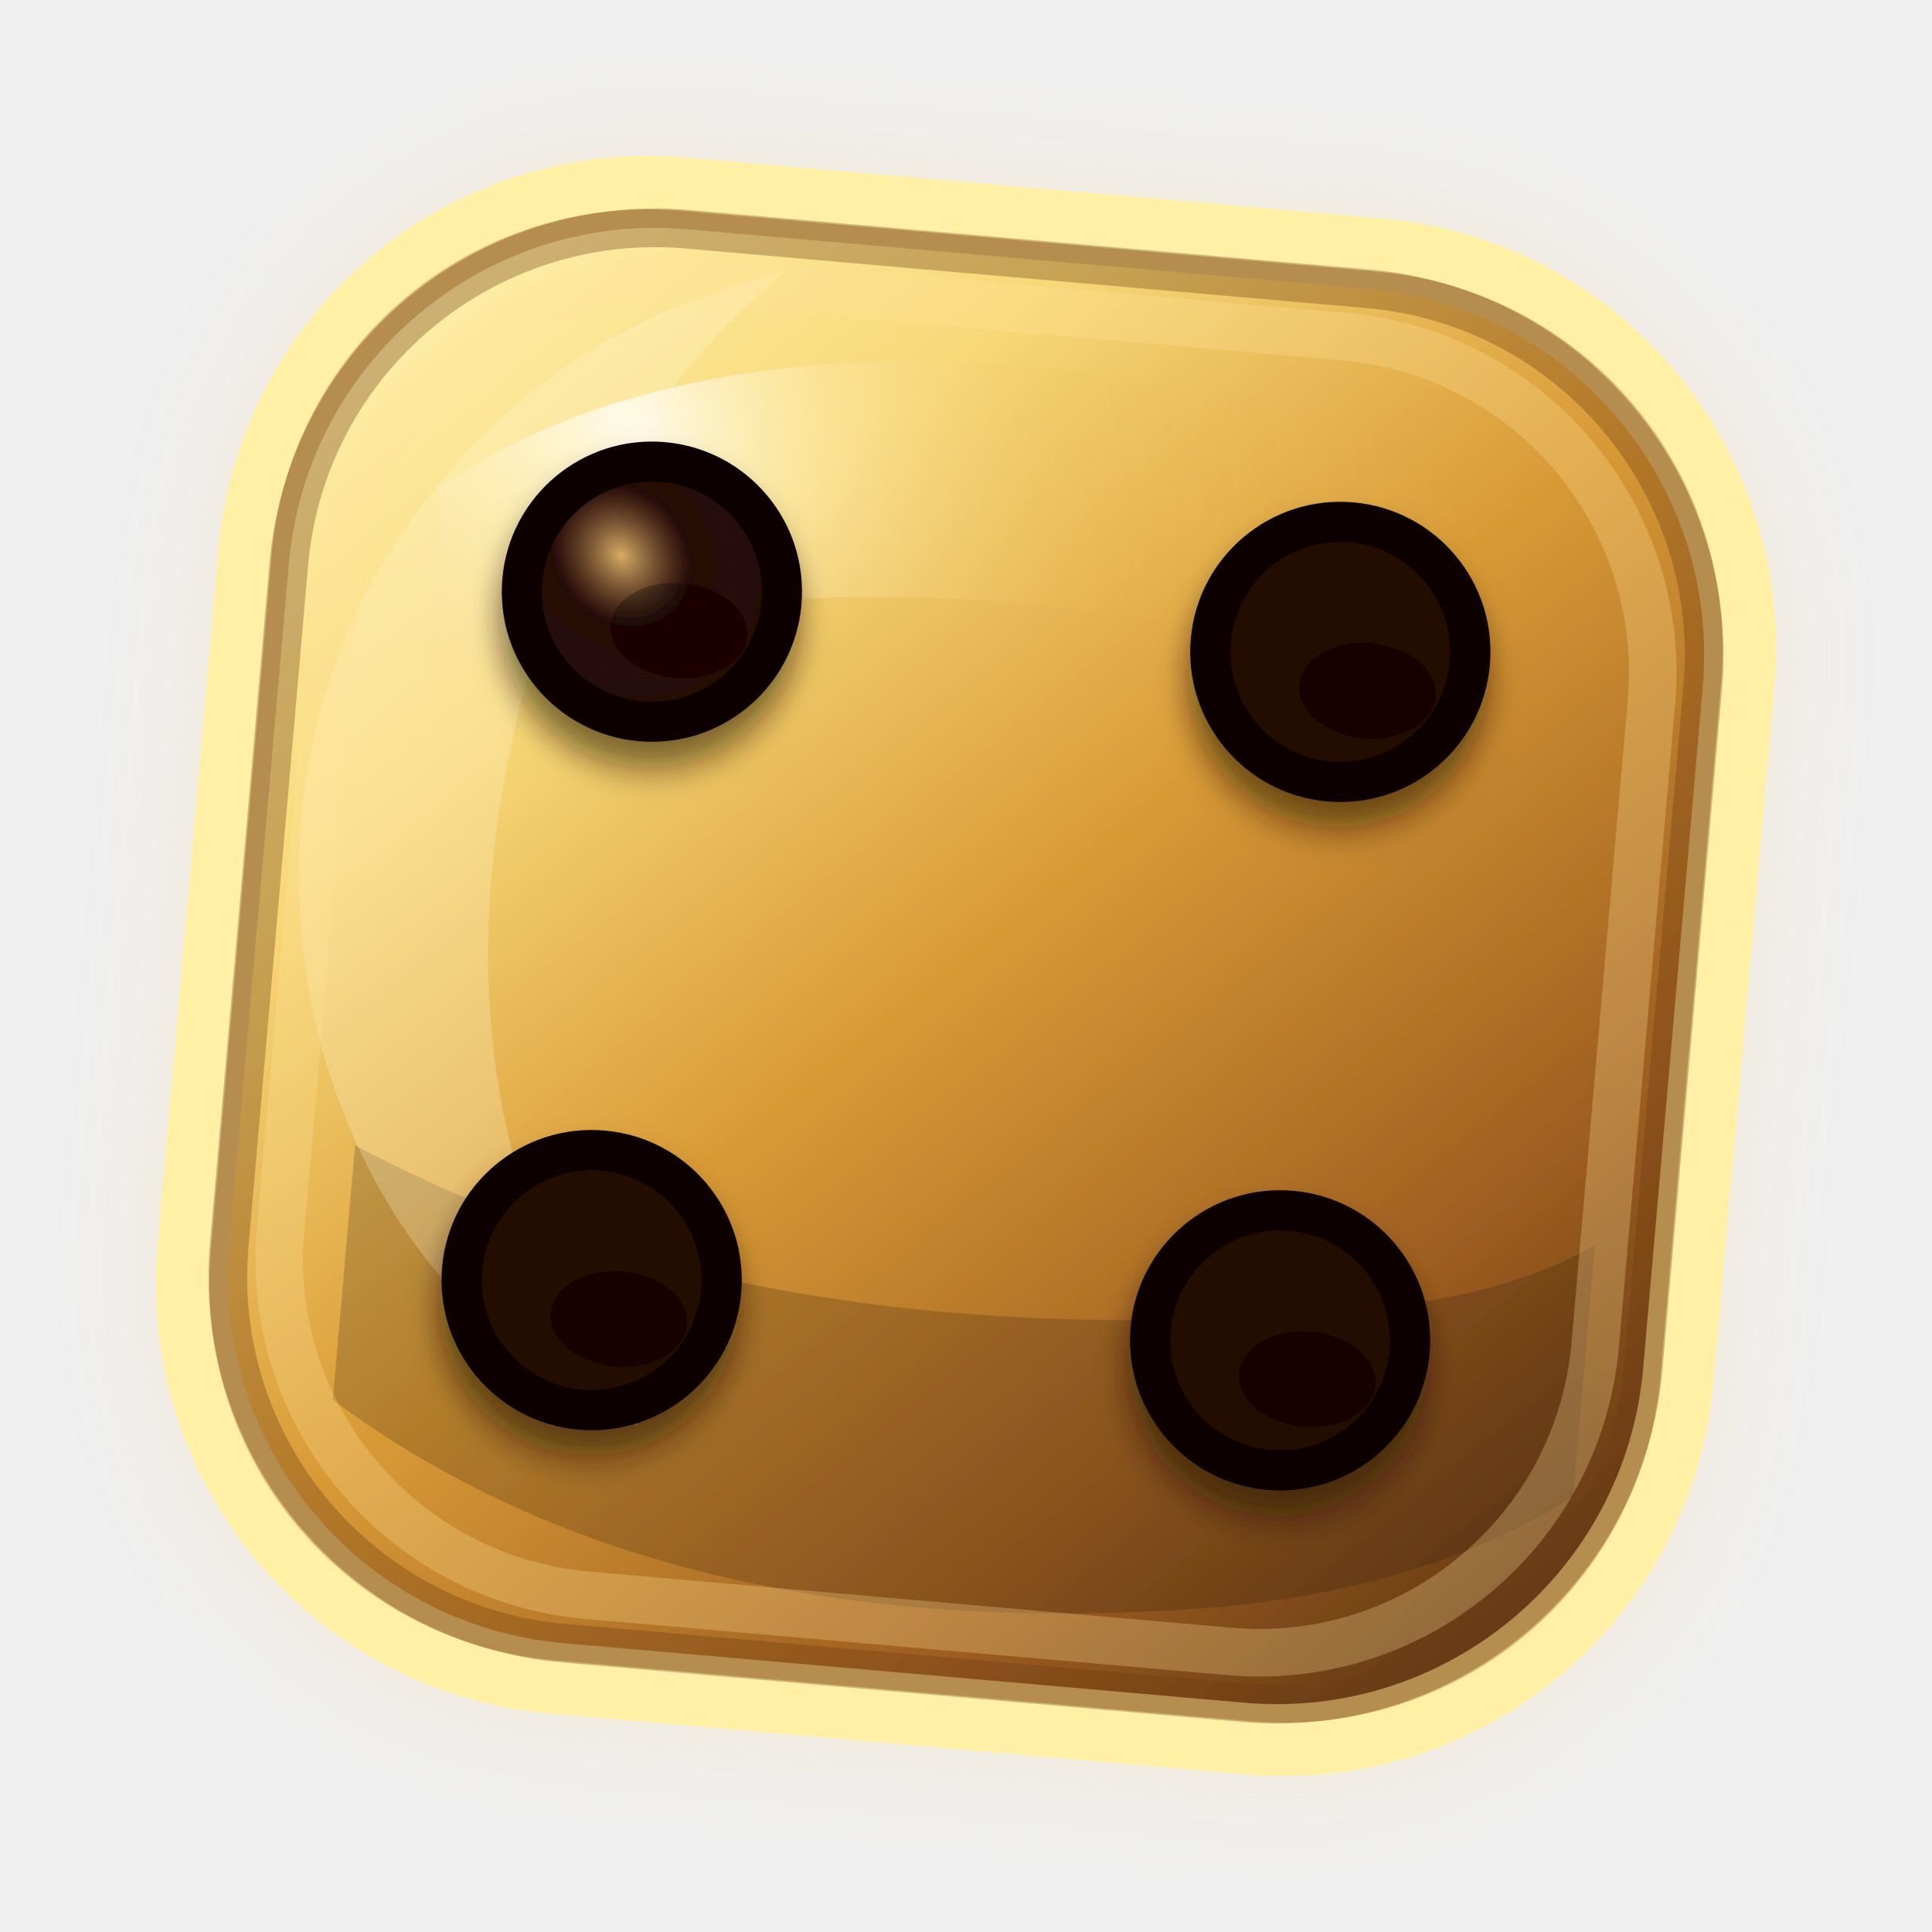
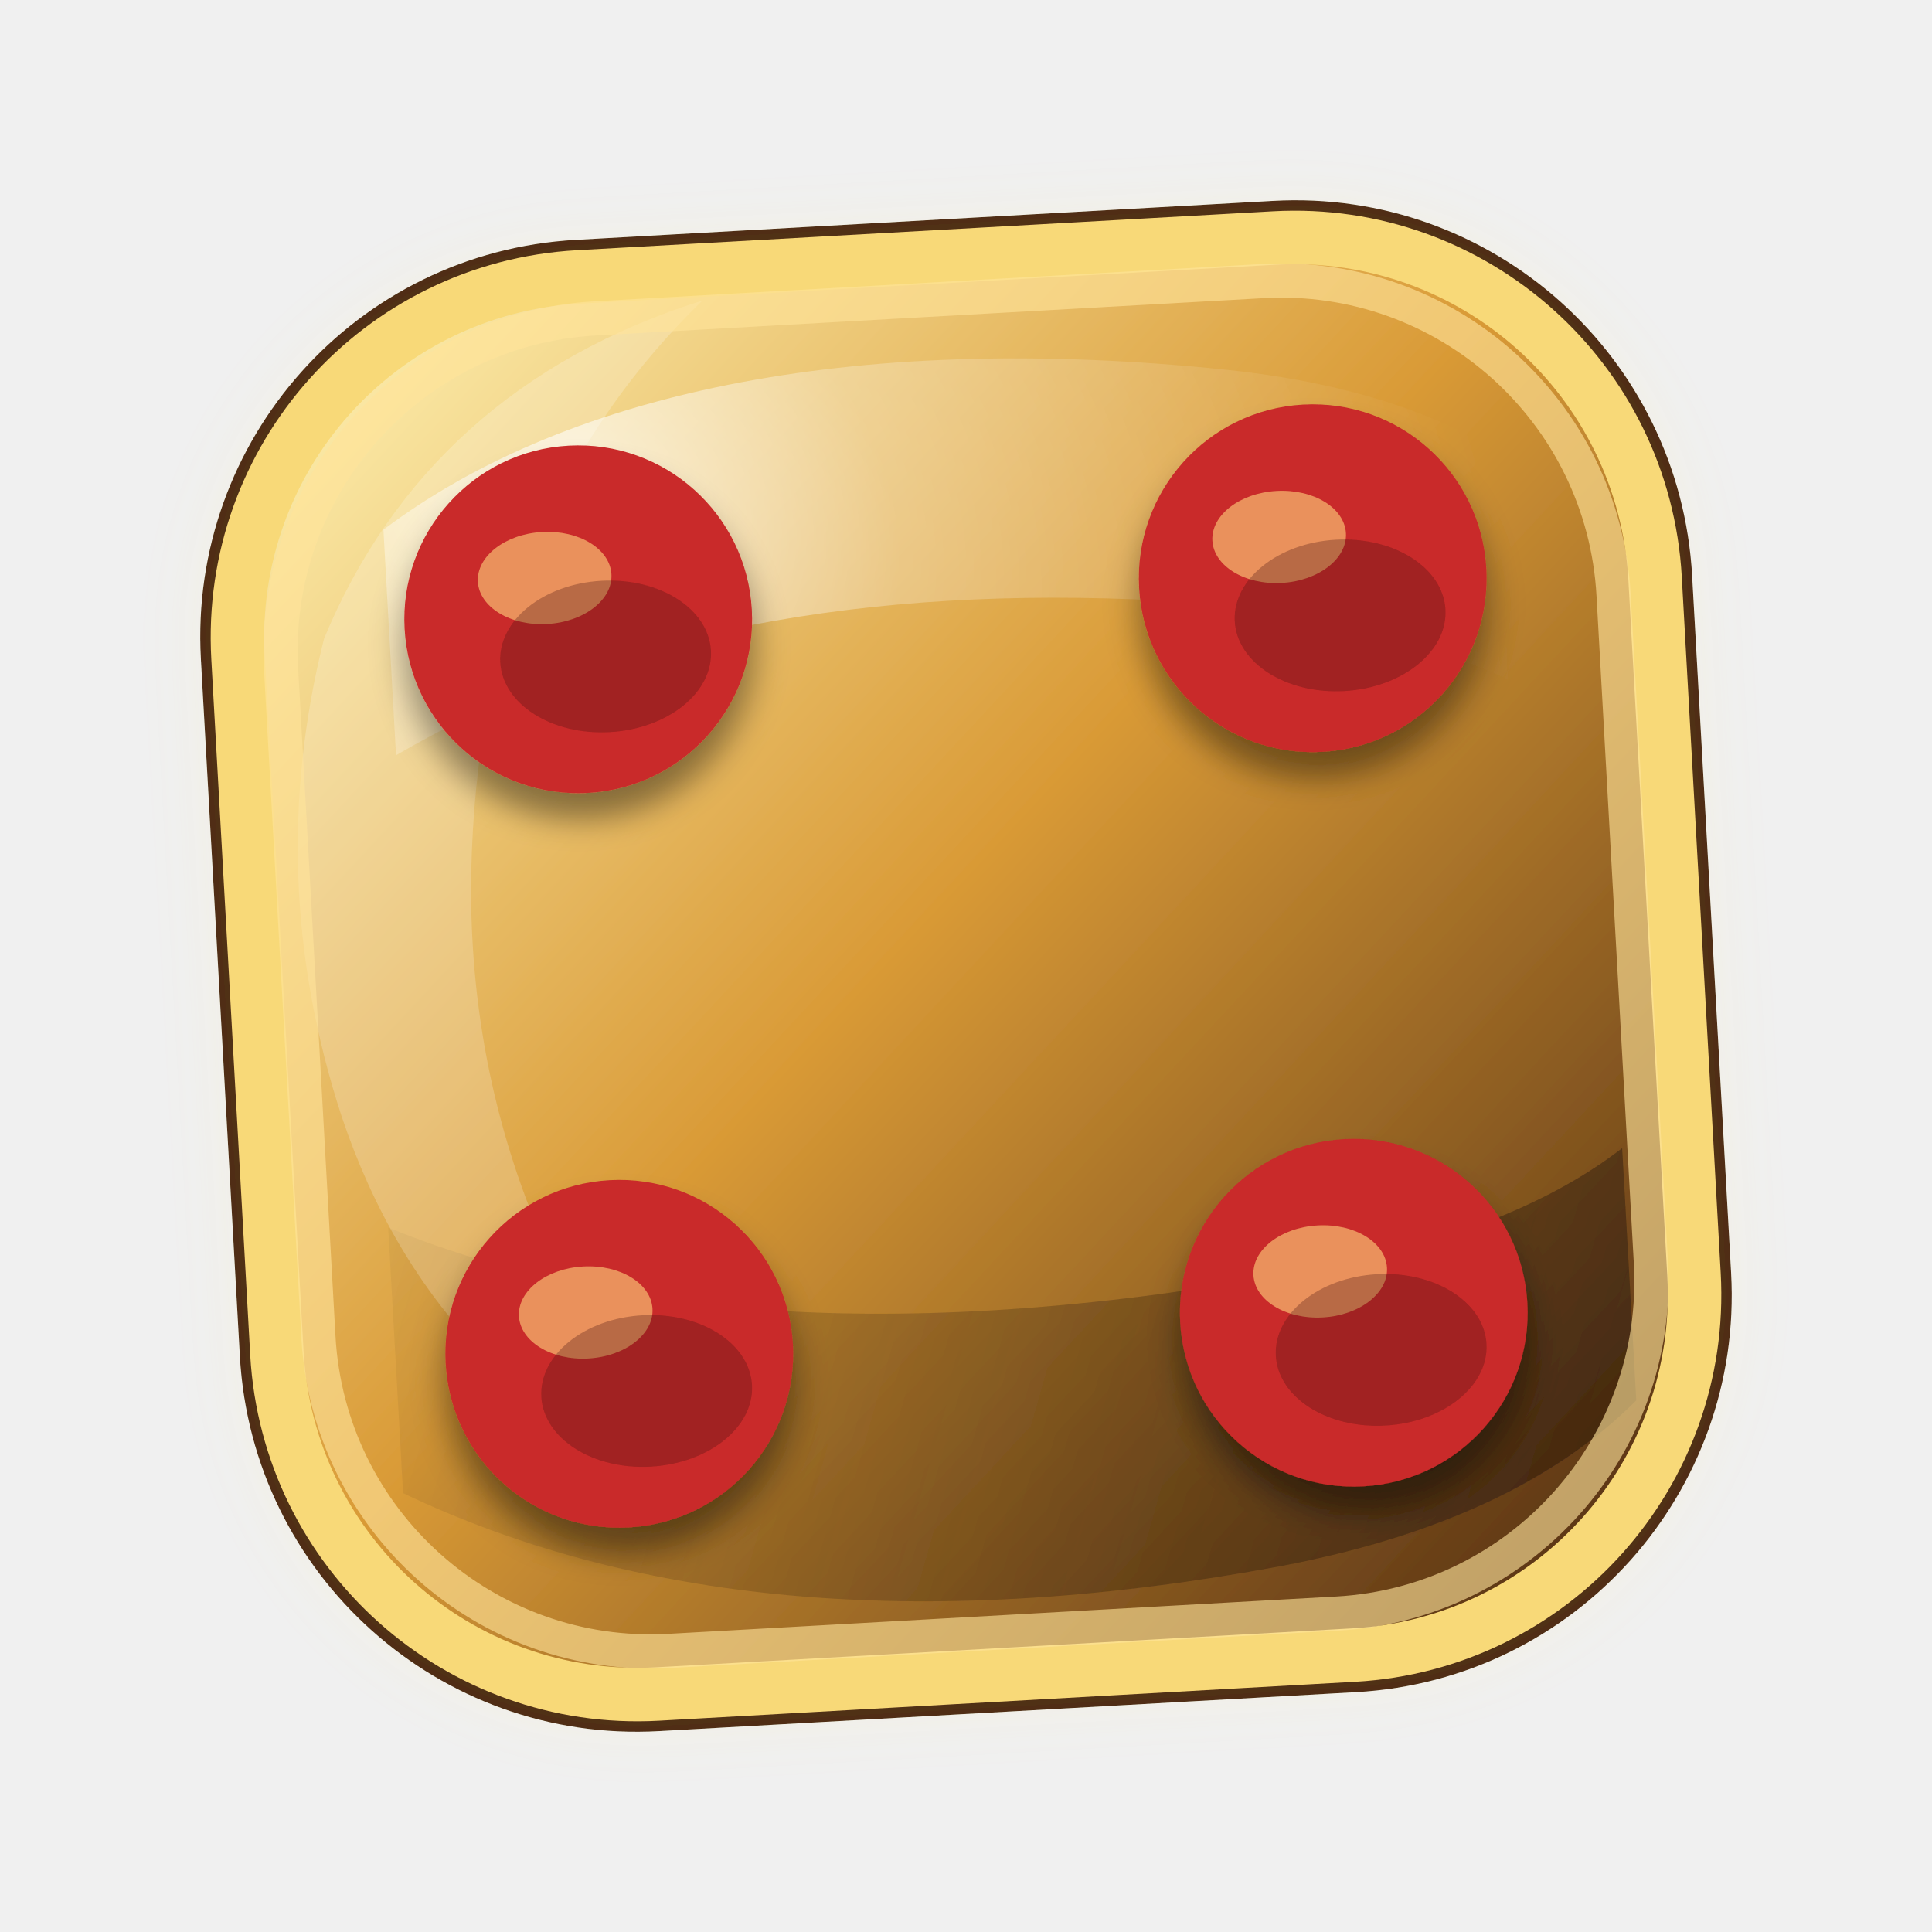
<svg xmlns="http://www.w3.org/2000/svg" preserveAspectRatio="xMidYMid meet" width="100%" height="100%" viewBox="0 0 26 26" fill="none">
  <defs>
-     <linearGradient id="dieBody" x1="4.1" y1="3.7" x2="22.5" y2="22.8" gradientUnits="userSpaceOnUse">
+     <linearGradient id="dieFaceBevel" x1="4.1" y1="3.8" x2="22.1" y2="22.5" gradientUnits="userSpaceOnUse">
      <stop offset="0" stop-color="#FFF3B4" />
-       <stop offset="0.24" stop-color="#F8D978" />
-       <stop offset="0.48" stop-color="#D99A36" />
-       <stop offset="0.75" stop-color="#9E5E20" />
+       <stop offset="0.46" stop-color="#D99A36" />
      <stop offset="1" stop-color="#4A2710" />
    </linearGradient>
-     <radialGradient id="metalFlare" cx="0" cy="0" r="1" gradientUnits="userSpaceOnUse" gradientTransform="translate(7.9 6.1) rotate(38) scale(12.4 9.8)">
-       <stop offset="0" stop-color="#FFFFFF" stop-opacity="0.86" />
-       <stop offset="0.2" stop-color="#FFF4C7" stop-opacity="0.46" />
-       <stop offset="0.58" stop-color="#F0BB4B" stop-opacity="0.08" />
-       <stop offset="1" stop-color="#F0BB4B" stop-opacity="0" />
+     <radialGradient id="dieFaceGloss" cx="0" cy="0" r="1" gradientUnits="userSpaceOnUse" gradientTransform="translate(8.2 6.3) rotate(38) scale(13.4 10.4)">
+       <stop offset="0" stop-color="#FFFFFF" stop-opacity="0.82" />
+       <stop offset="0.34" stop-color="#FFFFFF" stop-opacity="0.32" />
+       <stop offset="1" stop-color="#FFFFFF" stop-opacity="0" />
    </radialGradient>
-     <radialGradient id="rubyInner" cx="0" cy="0" r="1" gradientUnits="userSpaceOnUse" gradientTransform="translate(7.9 7.9) rotate(45) scale(2.3 1.96)">
-       <stop offset="0" stop-color="#FFD17A" stop-opacity="0.82" />
-       <stop offset="0.45" stop-color="#240706" stop-opacity="0.58" />
-       <stop offset="1" stop-color="#42100D" stop-opacity="0" />
-     </radialGradient>
-     <filter id="dieShadow" x="-36%" y="-36%" width="172%" height="186%" color-interpolation-filters="sRGB">
-       <feDropShadow dx="0" dy="1.9" stdDeviation="1.1" flood-color="#050403" flood-opacity="0.3" />
-       <feDropShadow dx="0" dy="0" stdDeviation="0.72" flood-color="#F4C45A" flood-opacity="0.18" />
+     <linearGradient id="dieLowerEdge" x1="5" y1="16" x2="21.8" y2="21.8" gradientUnits="userSpaceOnUse">
+       <stop offset="0" stop-color="#1C1008" stop-opacity="0.04" />
+       <stop offset="1" stop-color="#1C1008" stop-opacity="0.44" />
+     </linearGradient>
+     <filter id="dieCastShadow" x="-42%" y="-42%" width="184%" height="196%" color-interpolation-filters="sRGB">
+       <feDropShadow dx="0" dy="1.8" stdDeviation="1.15" flood-color="#050403" flood-opacity="0.26" />
+       <feDropShadow dx="0" dy="0" stdDeviation="0.38" flood-color="#F8D978" flood-opacity="0.12" />
    </filter>
    <filter id="pipInset" x="-90%" y="-90%" width="280%" height="280%" color-interpolation-filters="sRGB">
-       <feDropShadow dx="0" dy="0.35" stdDeviation="0.22" flood-color="#1B0705" flood-opacity="0.58" />
+       <feDropShadow dx="0" dy="0.35" stdDeviation="0.22" flood-color="#000000" flood-opacity="0.42" />
    </filter>
  </defs>
-   <g filter="url(#dieShadow)" transform="rotate(5 13 13)">
-     <rect x="2.85" y="2.85" width="20.3" height="20.3" rx="5.45" fill="#D9B86F" stroke="#FFF0A6" stroke-width="0.72" />
-     <rect x="3.45" y="3.45" width="19.1" height="19.1" rx="4.95" fill="url(#dieBody)" stroke="#6D3B12" stroke-opacity="0.34" stroke-width="0.52" />
-     <path d="M5.38 7.22C8.16 4.8 13.72 4.18 18.78 5.72C20.06 6.1 21.02 6.72 21.66 7.58V10.36C20.16 9.1 18.08 8.38 15.36 8.16C11.34 7.84 8.02 8.42 5.38 9.88V7.22Z" fill="url(#metalFlare)" />
-     <path d="M5.02 16.12C8.72 17.7 13.18 18.08 18.38 17.2C19.86 16.96 20.98 16.56 21.76 16V19.4C20.54 20.34 18.96 20.98 17.02 21.32C12.2 22.1 8.2 21.52 5.02 19.56V16.12Z" fill="#1C1008" opacity="0.2" />
-     <path d="M4.52 8.7C5.54 6.34 7.28 4.74 9.76 3.9C7.84 5.82 6.76 8.34 6.56 11.46C6.36 14.54 7.22 17.24 9.16 19.56C6.84 18.7 5.24 17.06 4.38 14.64C3.72 12.58 3.76 10.6 4.52 8.7Z" fill="#FFF9D7" opacity="0.26" />
-     <rect x="4.12" y="4.12" width="17.76" height="17.76" rx="4.54" stroke="#FFE39A" stroke-opacity="0.28" stroke-width="0.64" />
-     <g filter="url(#pipInset)">
-       <circle cx="8.35" cy="8.35" r="2.02" fill="#0A0504" />
-       <circle cx="8.35" cy="8.35" r="1.48" fill="#240706" />
-       <circle cx="8.35" cy="8.35" r="1.48" fill="url(#rubyInner)" />
-       <ellipse cx="8.76" cy="8.84" rx="0.92" ry="0.64" fill="#000000" opacity="0.3" />
+   <g data-dice-style="beveled-high-contrast" filter="url(#dieCastShadow)" transform="rotate(-3.2 13 13)">
+     <rect x="2.95" y="2.95" width="20.1" height="20.1" rx="5.35" fill="#4A2710" opacity="0.96" />
+     <rect x="3.45" y="3.45" width="19.1" height="19.1" rx="4.86" fill="url(#dieFaceBevel)" stroke="#F8D978" stroke-width="0.72" />
+     <path d="M5.5 6.7C8.16 4.92 12.16 4.42 16.92 5.18C19.04 5.52 20.58 6.26 21.54 7.38V10.2C20.02 9.1 18.02 8.44 15.54 8.2C11.58 7.82 8.24 8.34 5.5 9.74V6.7Z" fill="url(#dieFaceGloss)" opacity="0.82" />
+     <path d="M5.04 16.08C8.3 17.62 12.54 18.02 17.68 17.3C19.4 17.06 20.72 16.6 21.68 15.94V19.34C20.52 20.38 18.88 21.02 16.78 21.3C12.12 21.9 8.18 21.38 5.04 19.66V16.08Z" fill="url(#dieLowerEdge)" />
+     <path d="M4.62 8.12C5.66 5.96 7.44 4.5 9.96 3.86C7.86 5.68 6.66 8.18 6.42 11.4C6.2 14.48 7.1 17.32 9.1 19.92C6.74 18.9 5.2 17.1 4.5 14.56C3.92 12.38 3.96 10.24 4.62 8.12Z" fill="#FFFFFF" opacity="0.2" />
+     <rect x="4.02" y="4.02" width="17.96" height="17.96" rx="4.48" stroke="#FFE39A" stroke-width="0.46" opacity="0.62" />
+     <g class="pip pip-0" filter="url(#pipInset)">
+       <circle class="pip-core" cx="8.05" cy="8.05" r="2.34" fill="#C92A2A" />
+       <ellipse cx="7.63" cy="7.47" rx="0.9" ry="0.62" fill="#FFD17A" opacity="0.62" />
+       <ellipse cx="8.39" cy="8.57" rx="1.42" ry="1.02" fill="#42100D" opacity="0.3" />
    </g>
-     <g filter="url(#pipInset)">
-       <circle cx="17.65" cy="8.35" r="2.02" fill="#0A0504" />
-       <circle cx="17.65" cy="8.35" r="1.48" fill="#240706" />
-       <circle cx="17.65" cy="8.35" r="1.48" fill="url(#rubyInner)" />
-       <ellipse cx="18.06" cy="8.84" rx="0.92" ry="0.64" fill="#000000" opacity="0.3" />
+     <g class="pip pip-1" filter="url(#pipInset)">
+       <circle class="pip-core" cx="17.95" cy="8.05" r="2.34" fill="#C92A2A" />
+       <ellipse cx="17.53" cy="7.47" rx="0.9" ry="0.62" fill="#FFD17A" opacity="0.62" />
+       <ellipse cx="18.29" cy="8.57" rx="1.42" ry="1.02" fill="#42100D" opacity="0.3" />
    </g>
-     <g filter="url(#pipInset)">
-       <circle cx="8.35" cy="17.65" r="2.02" fill="#0A0504" />
-       <circle cx="8.35" cy="17.65" r="1.48" fill="#240706" />
-       <circle cx="8.35" cy="17.65" r="1.48" fill="url(#rubyInner)" />
-       <ellipse cx="8.76" cy="18.14" rx="0.92" ry="0.64" fill="#000000" opacity="0.3" />
+     <g class="pip pip-2" filter="url(#pipInset)">
+       <circle class="pip-core" cx="8.05" cy="17.95" r="2.34" fill="#C92A2A" />
+       <ellipse cx="7.63" cy="17.37" rx="0.9" ry="0.62" fill="#FFD17A" opacity="0.62" />
+       <ellipse cx="8.39" cy="18.47" rx="1.42" ry="1.02" fill="#42100D" opacity="0.3" />
    </g>
-     <g filter="url(#pipInset)">
-       <circle cx="17.65" cy="17.65" r="2.02" fill="#0A0504" />
-       <circle cx="17.65" cy="17.65" r="1.48" fill="#240706" />
-       <circle cx="17.65" cy="17.65" r="1.48" fill="url(#rubyInner)" />
-       <ellipse cx="18.06" cy="18.14" rx="0.92" ry="0.64" fill="#000000" opacity="0.3" />
+     <g class="pip pip-3" filter="url(#pipInset)">
+       <circle class="pip-core" cx="17.95" cy="17.95" r="2.34" fill="#C92A2A" />
+       <ellipse cx="17.53" cy="17.37" rx="0.9" ry="0.62" fill="#FFD17A" opacity="0.62" />
+       <ellipse cx="18.29" cy="18.47" rx="1.42" ry="1.02" fill="#42100D" opacity="0.3" />
    </g>
  </g>
</svg>
